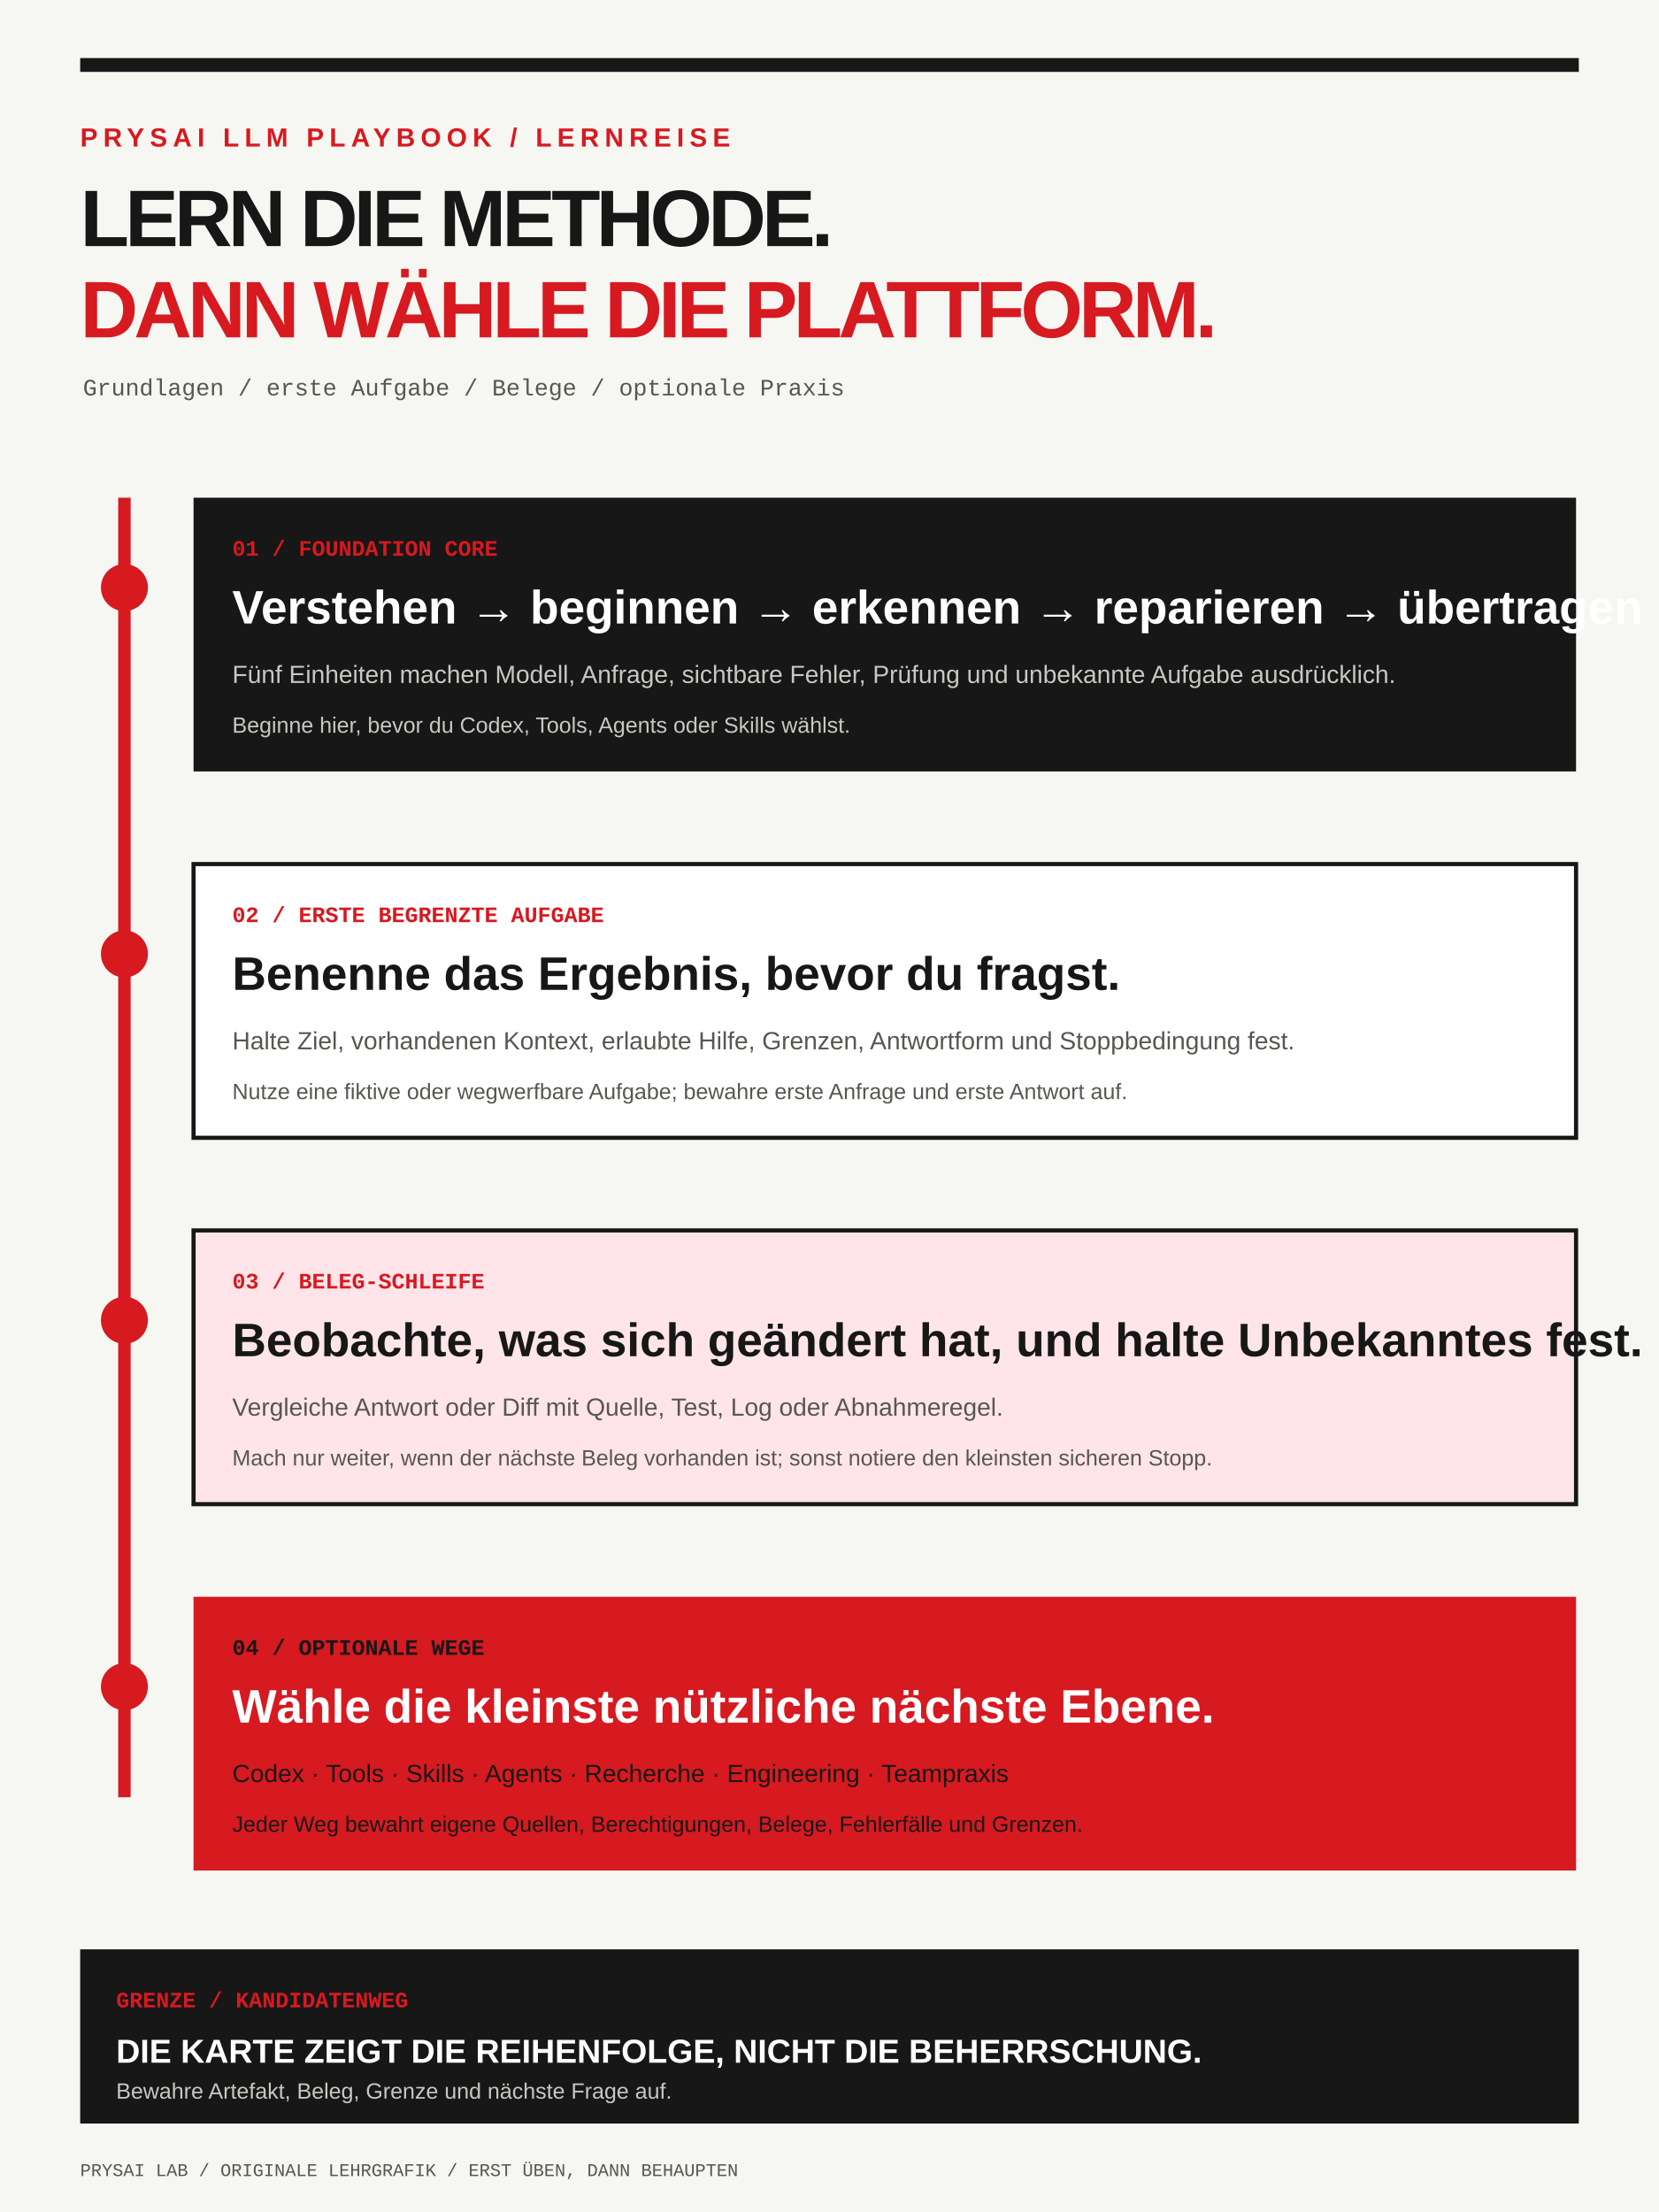
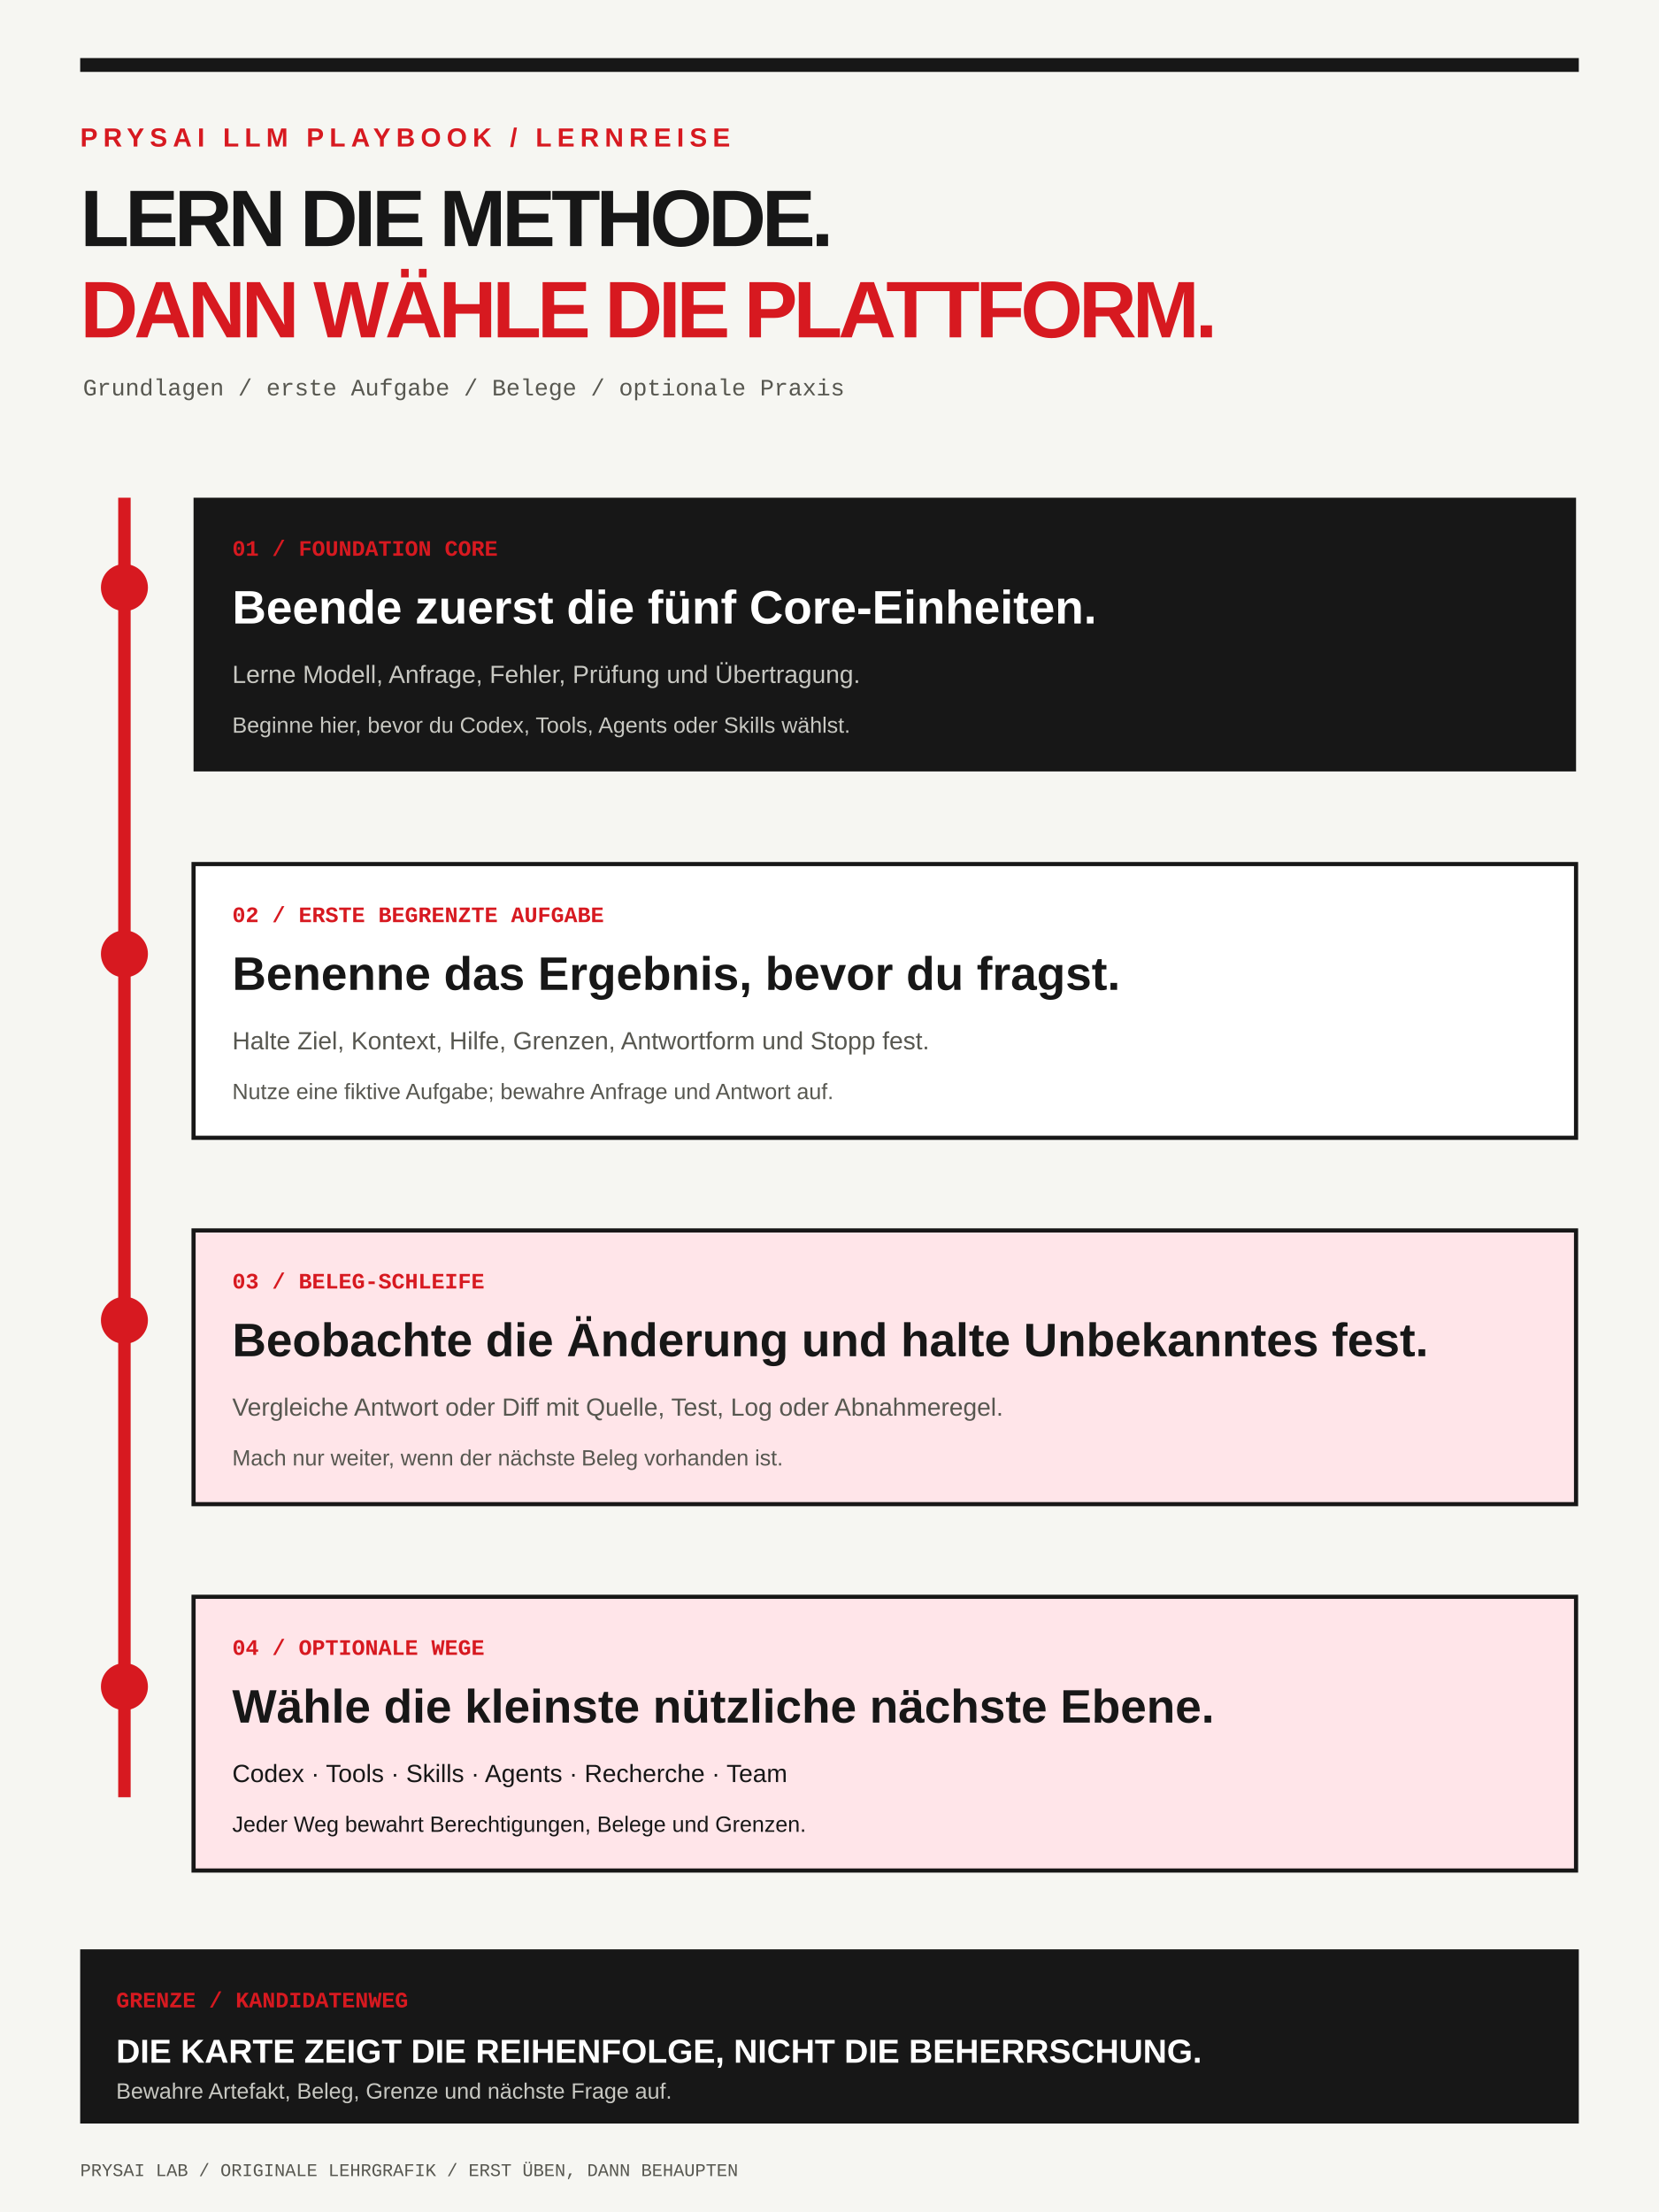
<svg xmlns="http://www.w3.org/2000/svg" viewBox="0 0 1200 1600" role="img" aria-labelledby="title desc">
  <rect width="1200" height="1600" fill="#f6f6f2" />
  <rect x="58" y="42" width="1084" height="10" fill="#171717" />
  <text x="58" y="106" fill="#d71920" font-family="Arial, Helvetica, sans-serif" font-size="19" font-weight="700" letter-spacing="4">PRYSAI LLM PLAYBOOK / LERNREISE</text>
  <text x="58" y="178" fill="#171717" font-family="Arial, Helvetica, sans-serif" font-size="58" font-weight="900" letter-spacing="-3">LERN DIE METHODE.</text>
  <text x="58" y="244" fill="#d71920" font-family="Arial, Helvetica, sans-serif" font-size="58" font-weight="900" letter-spacing="-3">DANN WÄHLE DIE PLATTFORM.</text>
  <text x="60" y="286" fill="#575750" font-family="Consolas, 'Courier New', monospace" font-size="17">Grundlagen / erste Aufgabe / Belege / optionale Praxis</text>
  <line x1="90" y1="360" x2="90" y2="1300" stroke="#d71920" stroke-width="9" />
  <circle cx="90" cy="425" r="17" fill="#d71920" />
  <circle cx="90" cy="690" r="17" fill="#d71920" />
  <circle cx="90" cy="955" r="17" fill="#d71920" />
  <circle cx="90" cy="1220" r="17" fill="#d71920" />
  <g transform="translate(140 360)">
    <rect width="1000" height="198" fill="#171717" />
    <text x="28" y="42" fill="#d71920" font-family="Consolas, 'Courier New', monospace" font-size="16" font-weight="700">01 / FOUNDATION CORE</text>
-     <text x="28" y="91" fill="#ffffff" font-family="Arial, Helvetica, sans-serif" font-size="34" font-weight="900">Verstehen → beginnen → erkennen → reparieren → übertragen</text>
-     <text x="28" y="134" fill="#c8c8c2" font-family="Arial, Helvetica, sans-serif" font-size="18">Fünf Einheiten machen Modell, Anfrage, sichtbare Fehler, Prüfung und unbekannte Aufgabe ausdrücklich.</text>
+     <text x="28" y="91" fill="#ffffff" font-family="Arial, Helvetica, sans-serif" font-size="34" font-weight="900">Beende zuerst die fünf Core-Einheiten.</text>
+     <text x="28" y="134" fill="#c8c8c2" font-family="Arial, Helvetica, sans-serif" font-size="18">Lerne Modell, Anfrage, Fehler, Prüfung und Übertragung.</text>
    <text x="28" y="170" fill="#c8c8c2" font-family="Arial, Helvetica, sans-serif" font-size="16">Beginne hier, bevor du Codex, Tools, Agents oder Skills wählst.</text>
  </g>
  <g transform="translate(140 625)">
    <rect width="1000" height="198" fill="#ffffff" stroke="#171717" stroke-width="3" />
    <text x="28" y="42" fill="#d71920" font-family="Consolas, 'Courier New', monospace" font-size="16" font-weight="700">02 / ERSTE BEGRENZTE AUFGABE</text>
    <text x="28" y="91" fill="#171717" font-family="Arial, Helvetica, sans-serif" font-size="34" font-weight="900">Benenne das Ergebnis, bevor du fragst.</text>
-     <text x="28" y="134" fill="#575750" font-family="Arial, Helvetica, sans-serif" font-size="18">Halte Ziel, vorhandenen Kontext, erlaubte Hilfe, Grenzen, Antwortform und Stoppbedingung fest.</text>
-     <text x="28" y="170" fill="#575750" font-family="Arial, Helvetica, sans-serif" font-size="16">Nutze eine fiktive oder wegwerfbare Aufgabe; bewahre erste Anfrage und erste Antwort auf.</text>
+     <text x="28" y="134" fill="#575750" font-family="Arial, Helvetica, sans-serif" font-size="18">Halte Ziel, Kontext, Hilfe, Grenzen, Antwortform und Stopp fest.</text>
+     <text x="28" y="170" fill="#575750" font-family="Arial, Helvetica, sans-serif" font-size="16">Nutze eine fiktive Aufgabe; bewahre Anfrage und Antwort auf.</text>
  </g>
  <g transform="translate(140 890)">
    <rect width="1000" height="198" fill="#ffe5e9" stroke="#171717" stroke-width="3" />
    <text x="28" y="42" fill="#d71920" font-family="Consolas, 'Courier New', monospace" font-size="16" font-weight="700">03 / BELEG-SCHLEIFE</text>
-     <text x="28" y="91" fill="#171717" font-family="Arial, Helvetica, sans-serif" font-size="34" font-weight="900">Beobachte, was sich geändert hat, und halte Unbekanntes fest.</text>
+     <text x="28" y="91" fill="#171717" font-family="Arial, Helvetica, sans-serif" font-size="34" font-weight="900" textLength="930" lengthAdjust="spacingAndGlyphs">Beobachte die Änderung und halte Unbekanntes fest.</text>
    <text x="28" y="134" fill="#575750" font-family="Arial, Helvetica, sans-serif" font-size="18">Vergleiche Antwort oder Diff mit Quelle, Test, Log oder Abnahmeregel.</text>
-     <text x="28" y="170" fill="#575750" font-family="Arial, Helvetica, sans-serif" font-size="16">Mach nur weiter, wenn der nächste Beleg vorhanden ist; sonst notiere den kleinsten sicheren Stopp.</text>
+     <text x="28" y="170" fill="#575750" font-family="Arial, Helvetica, sans-serif" font-size="16">Mach nur weiter, wenn der nächste Beleg vorhanden ist.</text>
  </g>
  <g transform="translate(140 1155)">
-     <rect width="1000" height="198" fill="#d71920" />
-     <text x="28" y="42" fill="#171717" font-family="Consolas, 'Courier New', monospace" font-size="16" font-weight="700">04 / OPTIONALE WEGE</text>
-     <text x="28" y="91" fill="#ffffff" font-family="Arial, Helvetica, sans-serif" font-size="34" font-weight="900">Wähle die kleinste nützliche nächste Ebene.</text>
-     <text x="28" y="134" fill="#171717" font-family="Arial, Helvetica, sans-serif" font-size="18">Codex · Tools · Skills · Agents · Recherche · Engineering · Teampraxis</text>
-     <text x="28" y="170" fill="#171717" font-family="Arial, Helvetica, sans-serif" font-size="16">Jeder Weg bewahrt eigene Quellen, Berechtigungen, Belege, Fehlerfälle und Grenzen.</text>
+     <rect width="1000" height="198" fill="#ffe5e9" stroke="#171717" stroke-width="3" />
+     <text x="28" y="42" fill="#d71920" font-family="Consolas, 'Courier New', monospace" font-size="16" font-weight="700">04 / OPTIONALE WEGE</text>
+     <text x="28" y="91" fill="#171717" font-family="Arial, Helvetica, sans-serif" font-size="34" font-weight="900">Wähle die kleinste nützliche nächste Ebene.</text>
+     <text x="28" y="134" fill="#171717" font-family="Arial, Helvetica, sans-serif" font-size="18">Codex · Tools · Skills · Agents · Recherche · Team</text>
+     <text x="28" y="170" fill="#171717" font-family="Arial, Helvetica, sans-serif" font-size="16">Jeder Weg bewahrt Berechtigungen, Belege und Grenzen.</text>
  </g>
  <rect x="58" y="1410" width="1084" height="126" fill="#171717" />
  <text x="84" y="1452" fill="#d71920" font-family="Consolas, 'Courier New', monospace" font-size="16" font-weight="700">GRENZE / KANDIDATENWEG</text>
  <text x="84" y="1492" fill="#ffffff" font-family="Arial, Helvetica, sans-serif" font-size="24" font-weight="900">DIE KARTE ZEIGT DIE REIHENFOLGE, NICHT DIE BEHERRSCHUNG.</text>
  <text x="84" y="1518" fill="#c8c8c2" font-family="Arial, Helvetica, sans-serif" font-size="16">Bewahre Artefakt, Beleg, Grenze und nächste Frage auf.</text>
  <text x="58" y="1574" fill="#575750" font-family="Consolas, 'Courier New', monospace" font-size="13">PRYSAI LAB / ORIGINALE LEHRGRAFIK / ERST ÜBEN, DANN BEHAUPTEN</text>
</svg>
